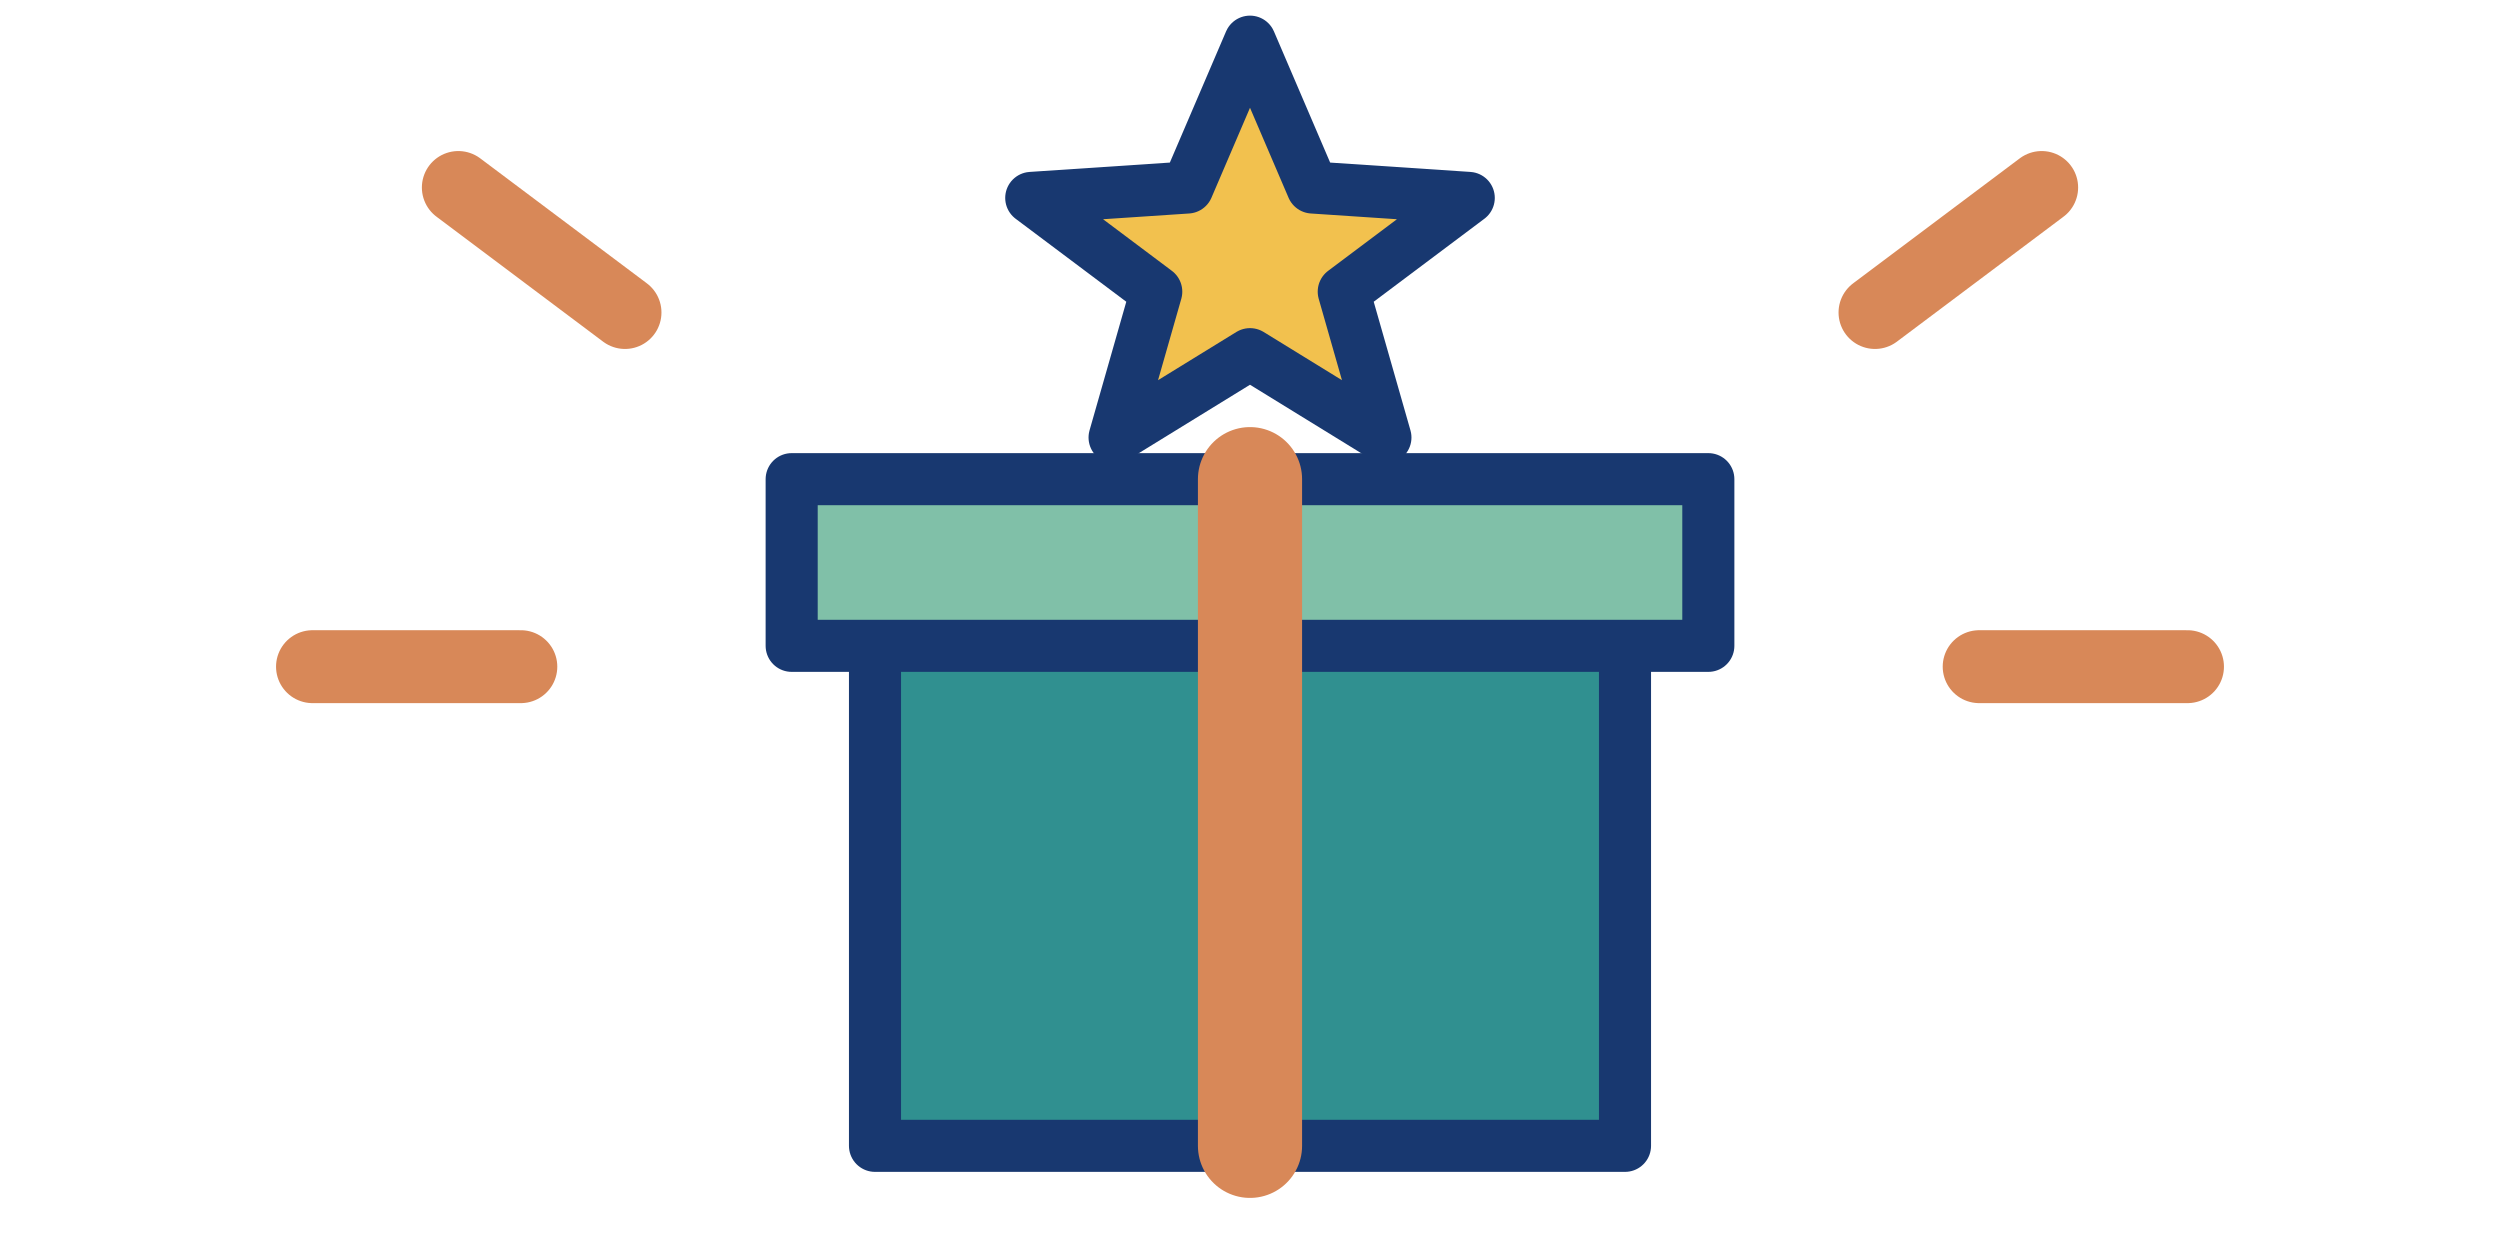
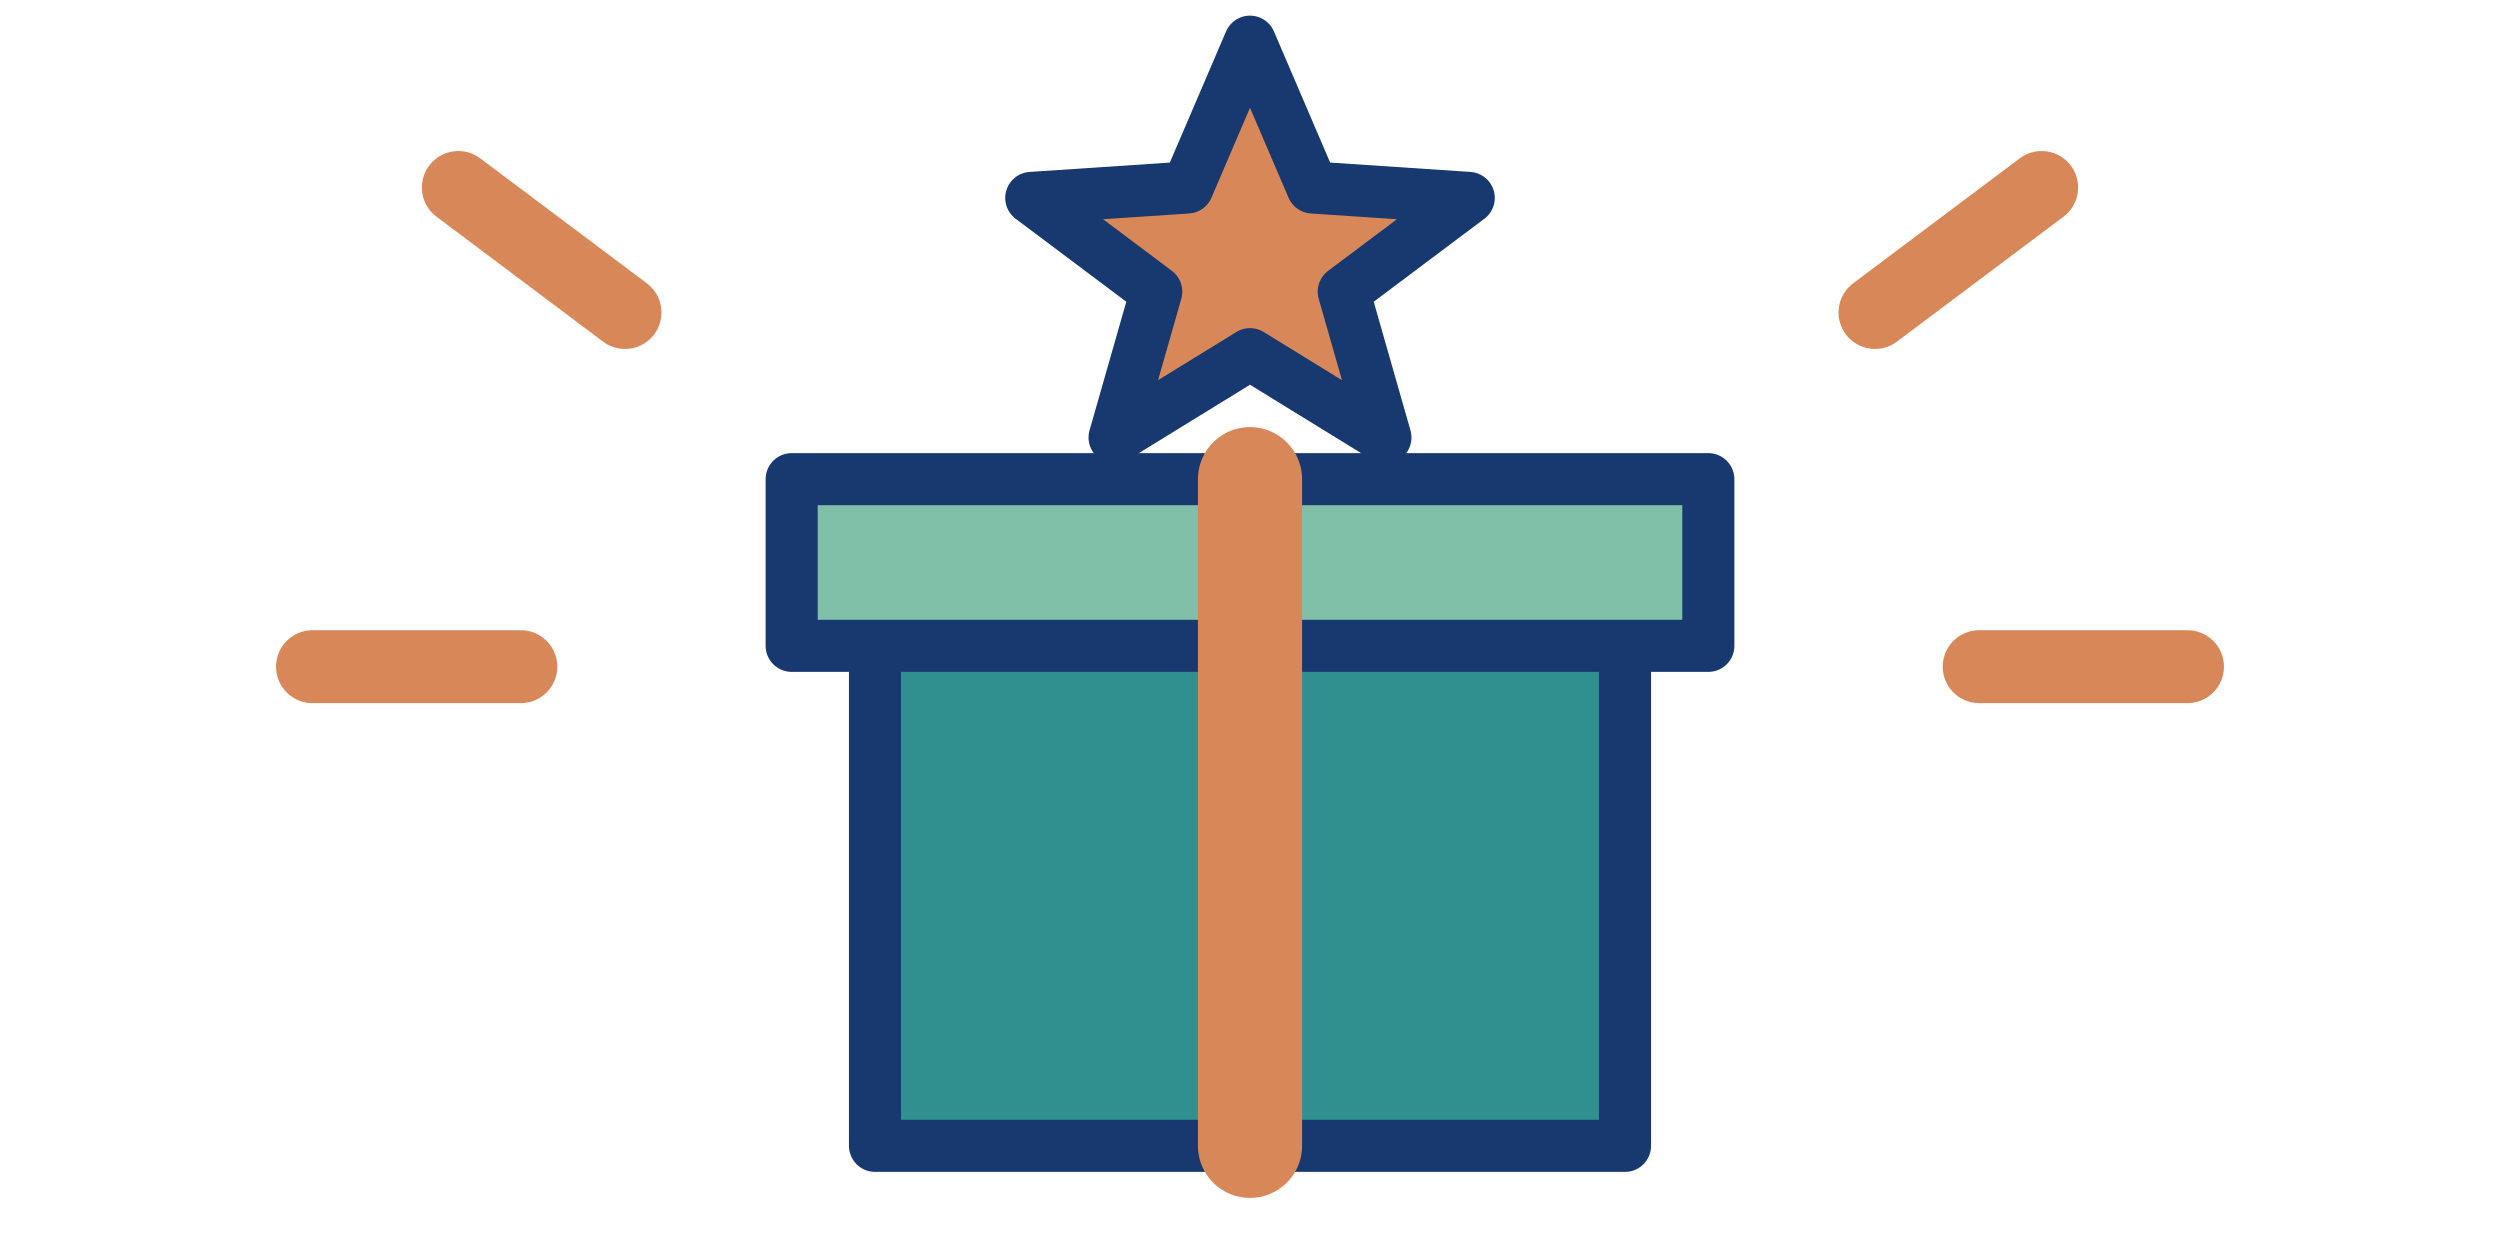
<svg xmlns="http://www.w3.org/2000/svg" viewBox="0 0 240 120" role="img" aria-label="A surprise inside a gift box">
  <g stroke="#183870" stroke-width="5" stroke-linecap="round" stroke-linejoin="round">
    <path d="M84 60 H156 V110 H84Z" fill="#309090" />
    <path d="M76 46 H164 V62 H76Z" fill="#80C0A8" />
    <path d="M120 46 V110" fill="none" stroke="#D88858" stroke-width="10" />
-     <path d="M120 4 L126 18 L141 19 L129 28 L133 42 L120 34 L107 42 L111 28 L99 19 L114 18Z" fill="#F2C14E" />
+     <path d="M120 4 L126 18 L141 19 L129 28 L133 42 L120 34 L107 42 L111 28 L99 19 L114 18Z" fill="#D88858" />
    <path d="M60 30 L44 18 M50 64 H30 M180 30 L196 18 M190 64 H210" fill="none" stroke="#D88858" stroke-width="7" />
  </g>
</svg>
